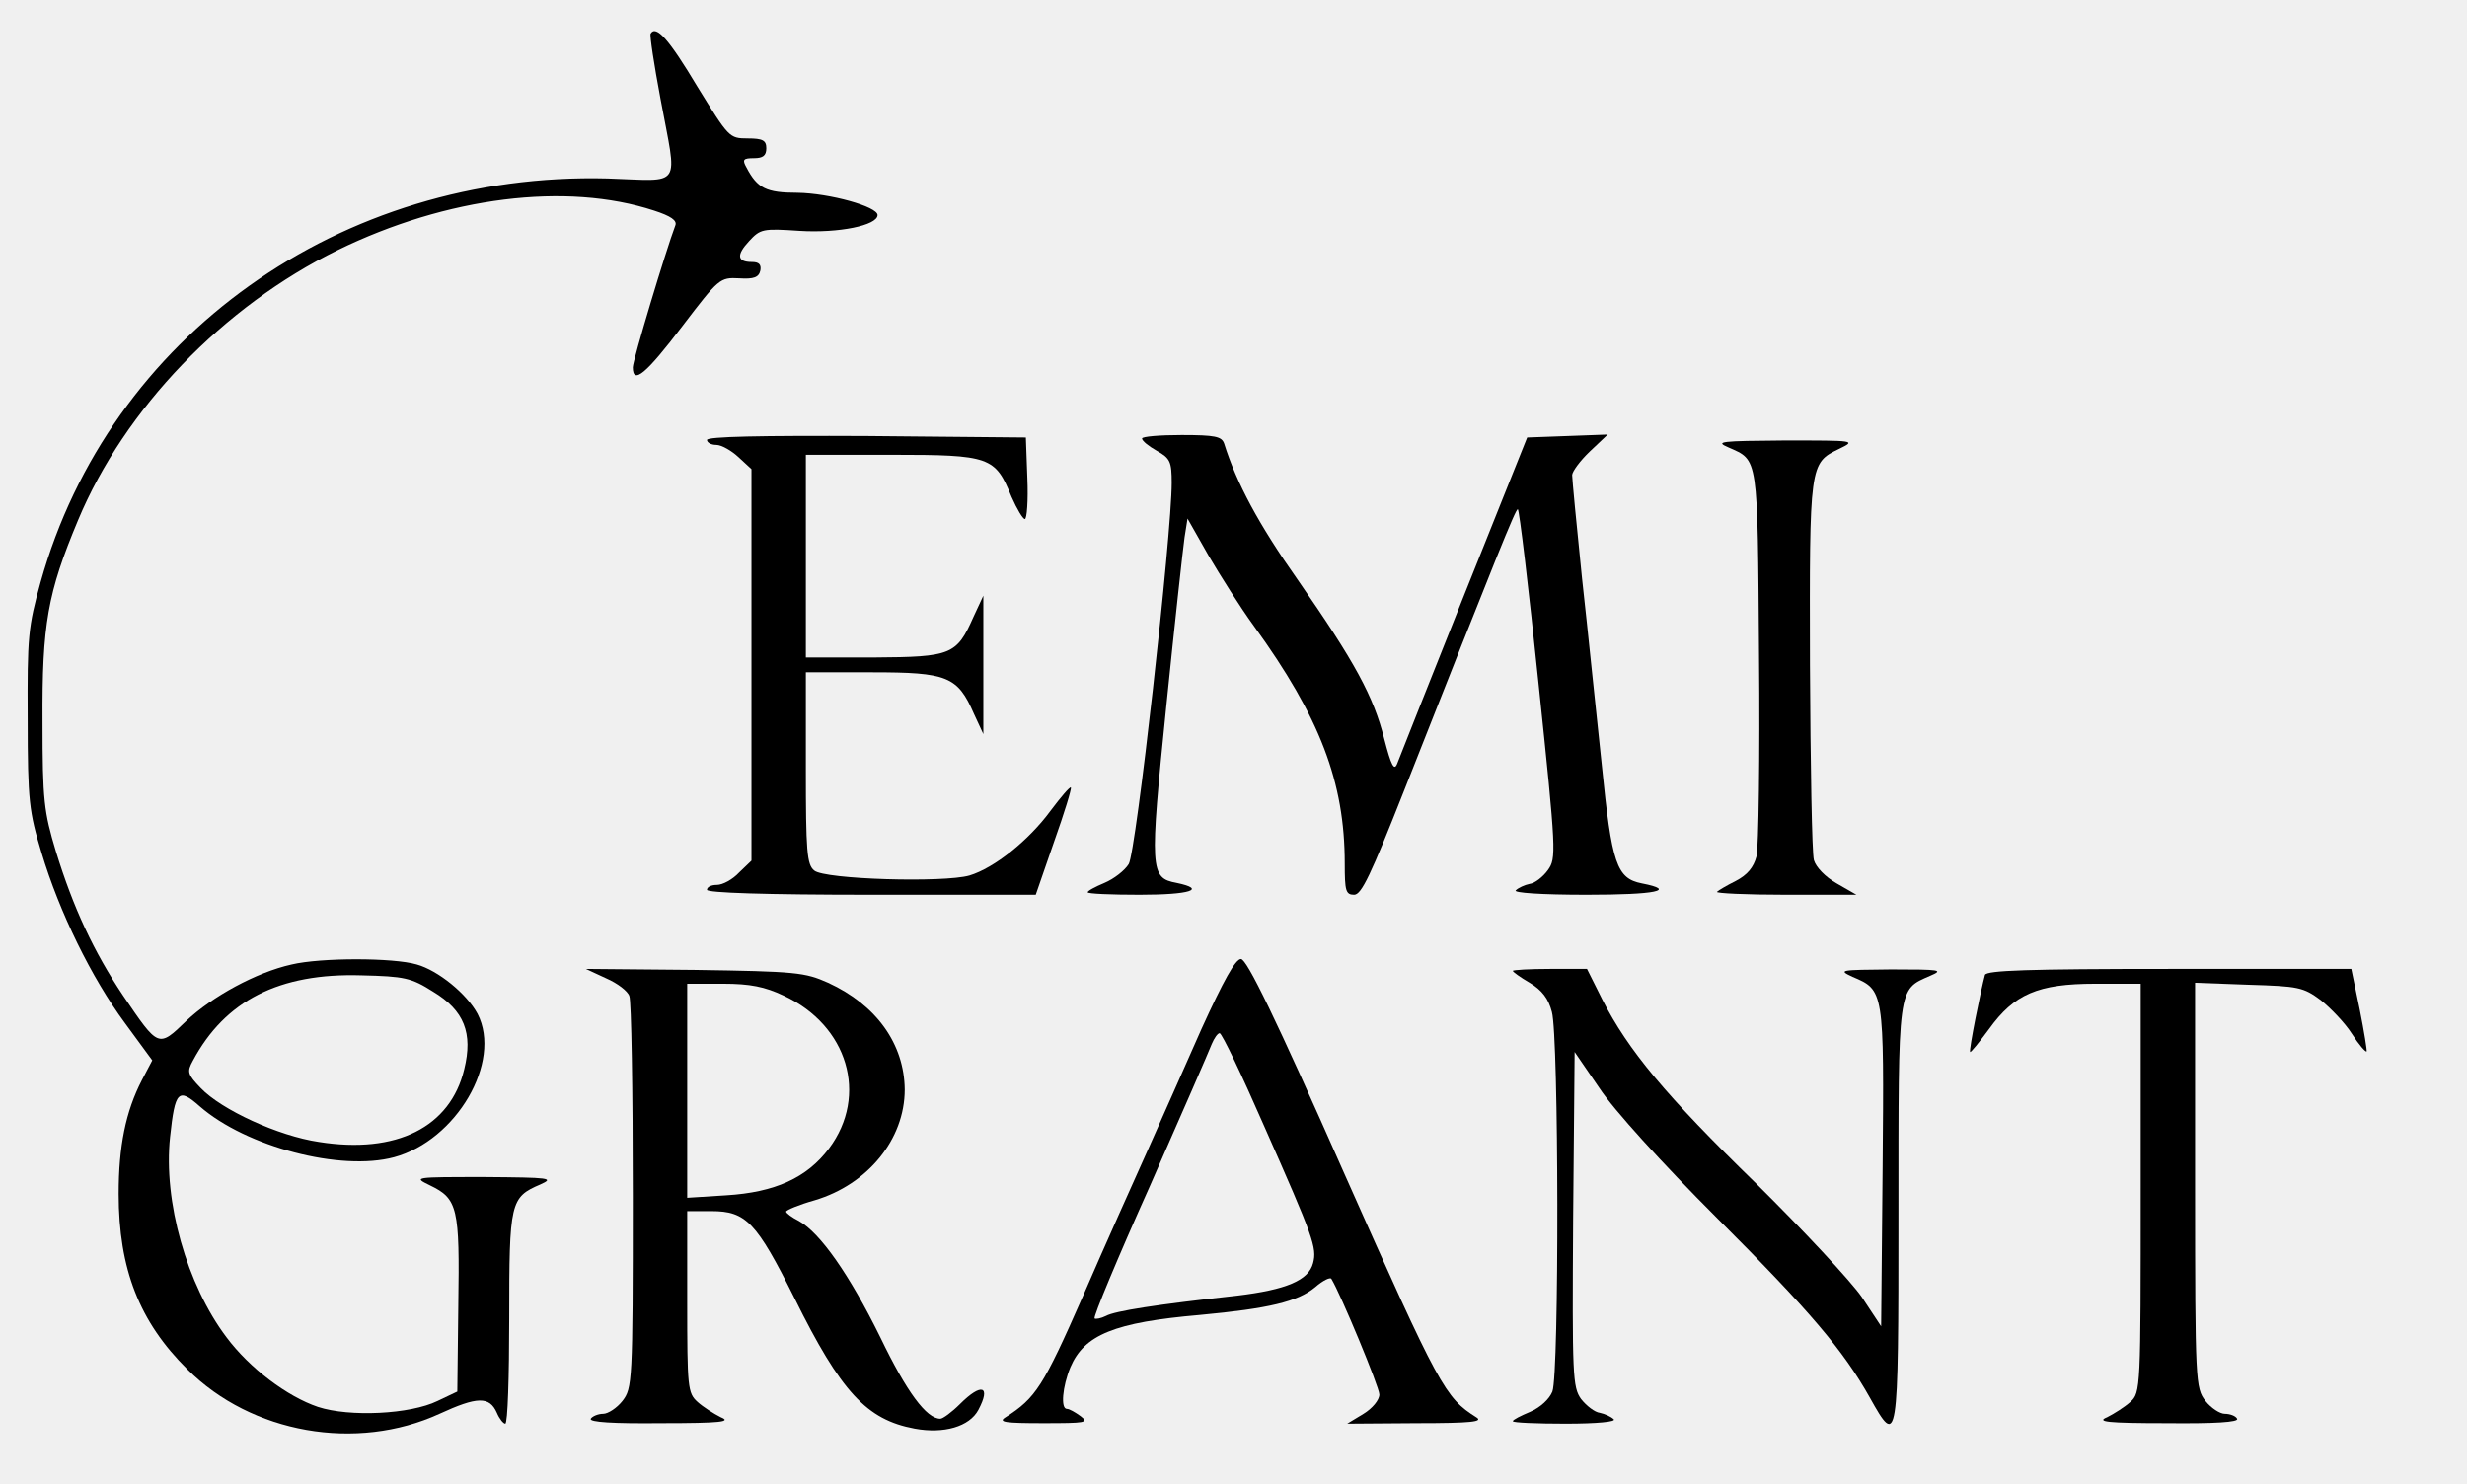
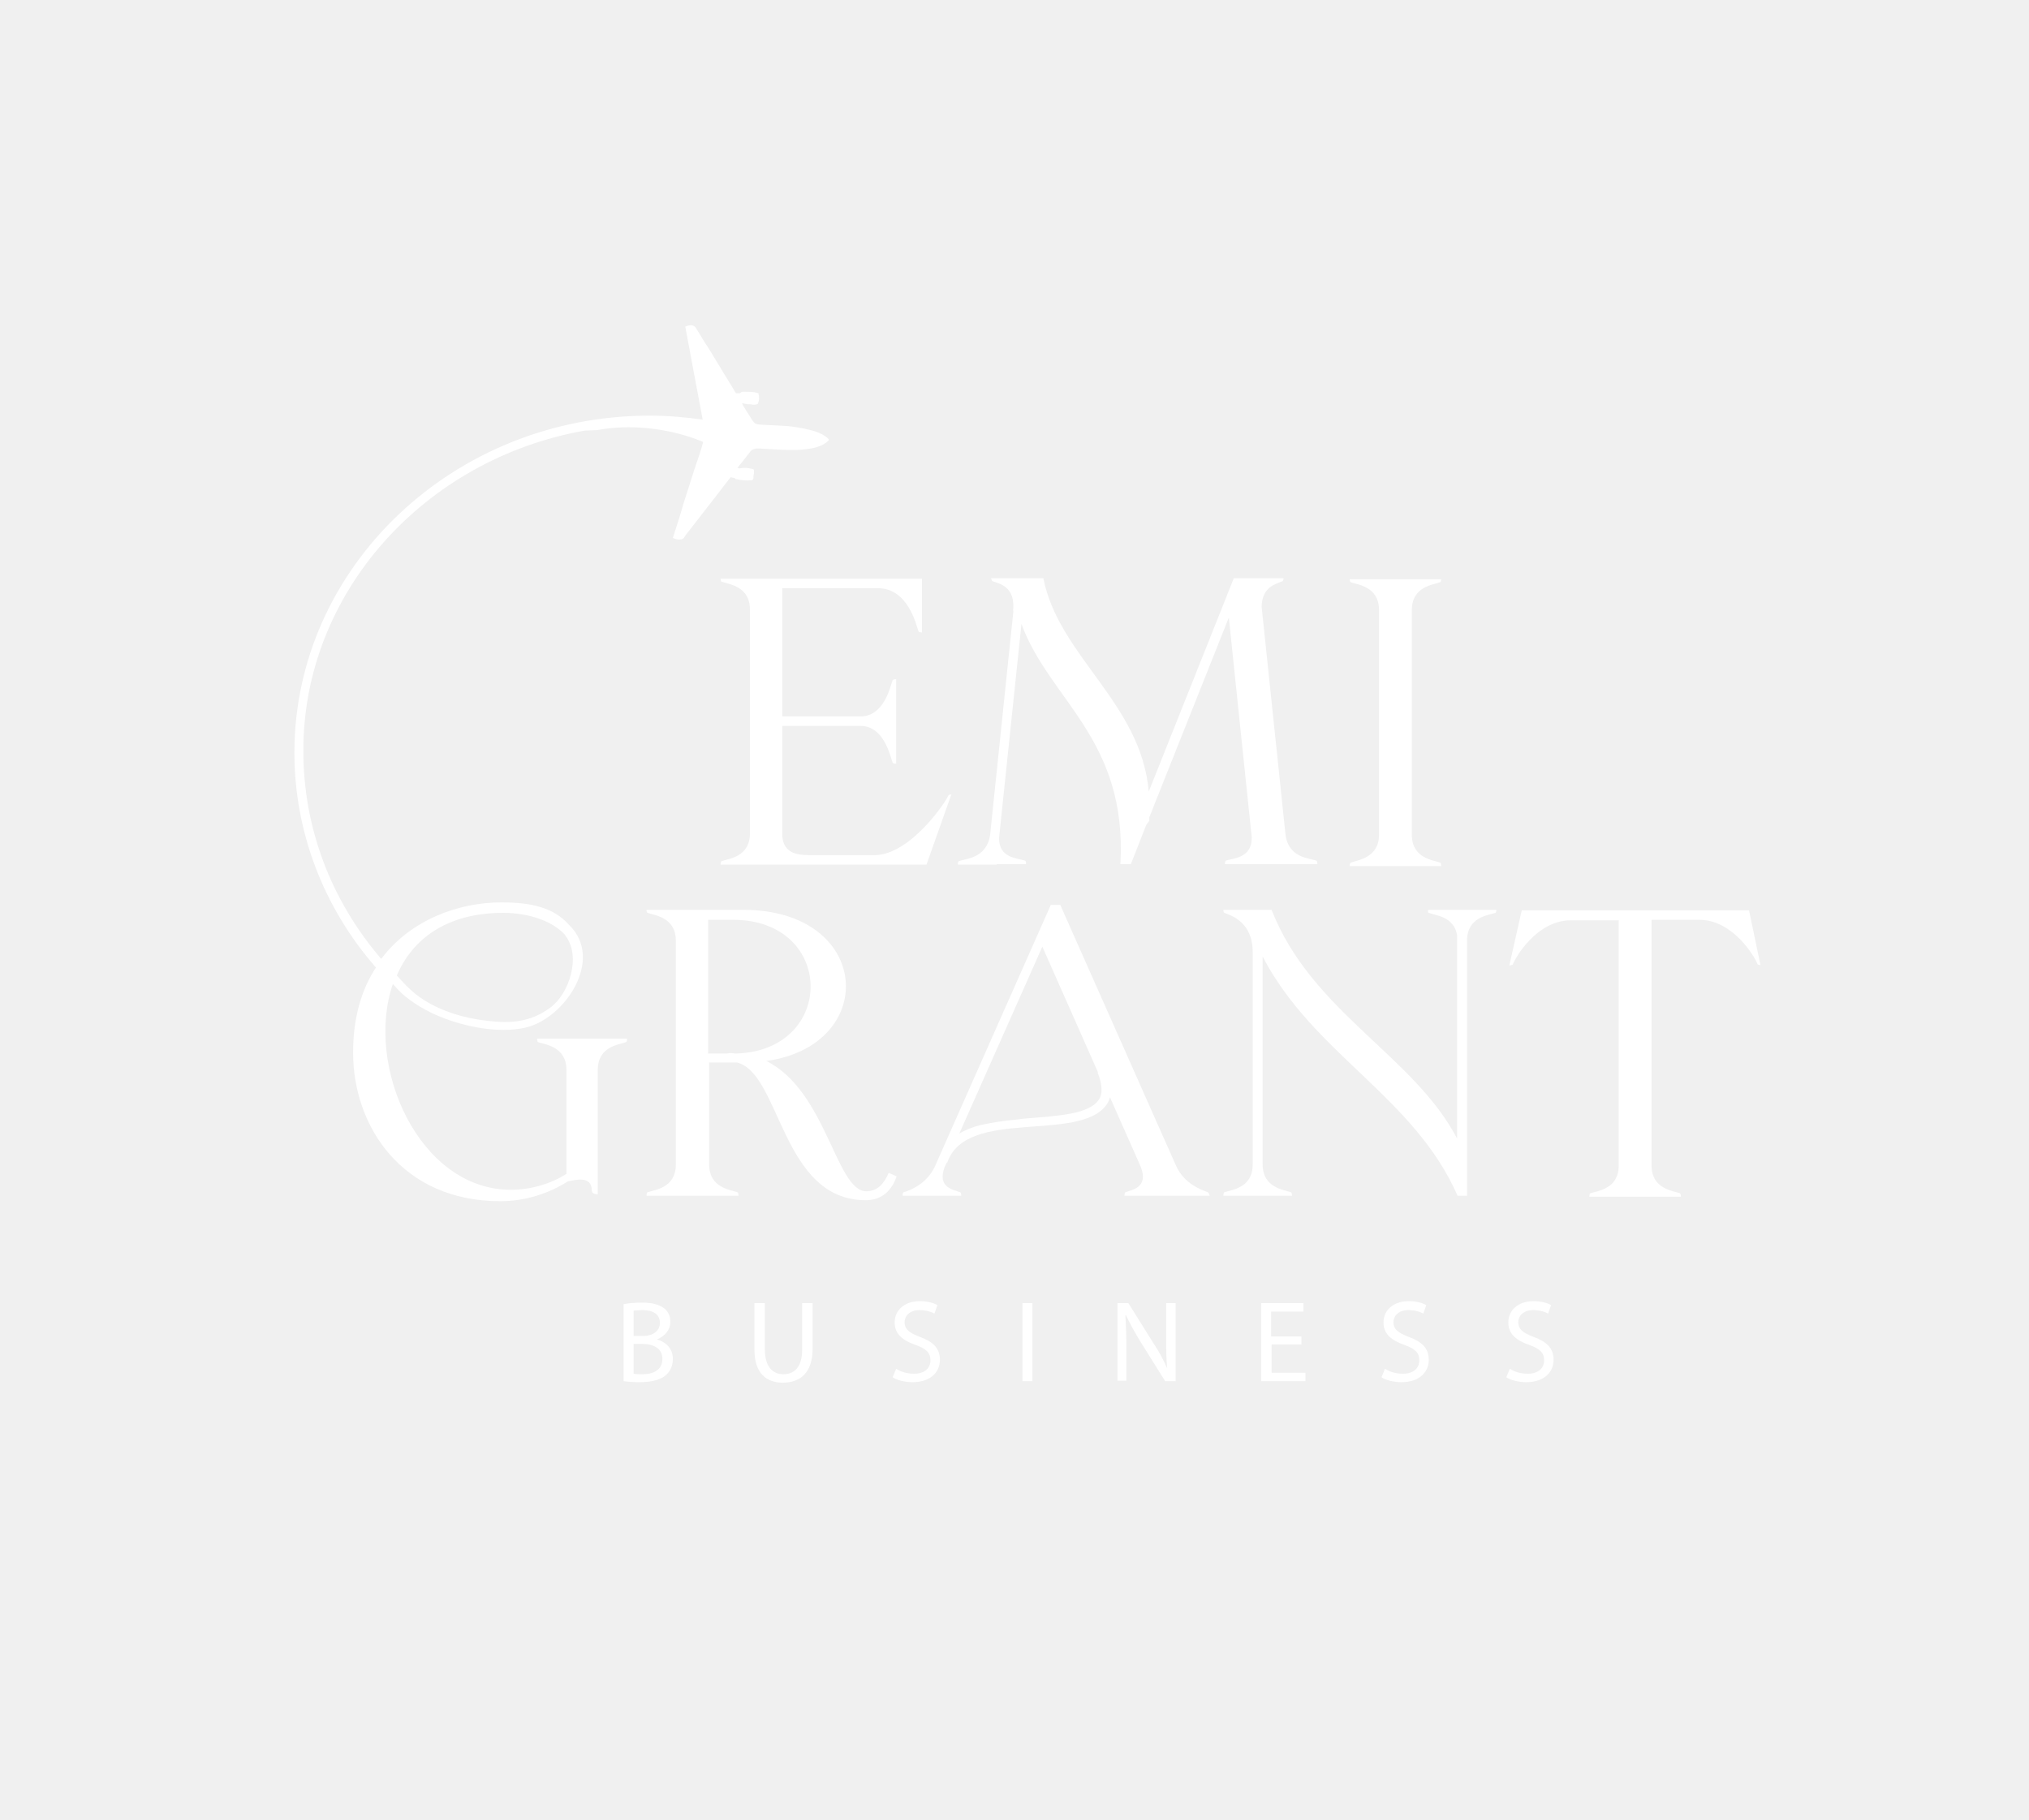
- <svg xmlns="http://www.w3.org/2000/svg" version="1.0" width="499pt" height="300pt" viewBox="0 0 499 300" preserveAspectRatio="xMidYMid meet">
-   <g transform="translate(0,300) scale(0.1,-0.1)" fill="#000000" stroke="none">
-     <path d="M1316 2932 c-2 -4 7 -63 20 -132 34 -184 47 -166 -107 -161 -540 14 -1008 -319 -1147 -817 -25 -90 -27 -110 -26 -277 0 -166 3 -187 28 -270 36 -120 101 -253 169 -345 l55 -75 -21 -40 c-33 -64 -47 -134 -47 -230 0 -152 42 -259 139 -355 130 -130 342 -167 510 -90 76 35 101 36 116 2 5 -12 13 -22 17 -22 5 0 8 96 8 213 0 235 2 245 63 271 29 13 20 14 -113 15 -143 0 -145 0 -110 -17 56 -27 60 -46 57 -242 l-2 -175 -40 -19 c-55 -27 -178 -33 -242 -12 -62 21 -138 78 -185 141 -80 106 -128 275 -114 405 10 94 17 100 60 62 94 -82 285 -132 393 -103 126 34 219 193 169 290 -22 41 -80 88 -123 100 -48 14 -194 14 -253 0 -72 -16 -161 -65 -213 -114 -57 -55 -56 -55 -128 51 -59 88 -101 178 -136 292 -24 80 -27 102 -27 262 -1 197 10 260 72 408 94 225 293 432 525 546 221 108 463 138 640 80 34 -11 47 -20 43 -30 -19 -50 -86 -273 -86 -287 0 -36 27 -13 100 83 74 97 76 99 115 97 30 -2 40 2 43 16 2 12 -3 17 -17 17 -30 0 -32 14 -6 42 23 25 28 26 102 21 79 -5 158 11 158 32 0 17 -97 44 -162 45 -63 0 -81 9 -103 51 -9 16 -7 19 15 19 18 0 25 5 25 20 0 16 -7 20 -38 20 -37 0 -38 2 -101 104 -58 97 -84 126 -95 108z m-440 -1938 c63 -38 81 -84 63 -157 -28 -117 -137 -172 -294 -147 -82 12 -197 65 -239 109 -27 28 -28 33 -16 55 65 122 175 178 341 173 87 -2 101 -5 145 -33z" />
-     <path d="M1430 2110 c0 -5 8 -10 19 -10 10 0 30 -11 45 -25 l26 -24 0 -396 0 -396 -25 -24 c-13 -14 -33 -25 -45 -25 -11 0 -20 -4 -20 -10 0 -6 117 -10 333 -10 l332 0 37 107 c21 59 36 108 34 110 -2 2 -20 -19 -41 -47 -44 -60 -114 -116 -164 -131 -52 -15 -293 -8 -314 10 -15 12 -17 39 -17 207 l0 194 134 0 c152 0 173 -8 206 -84 l19 -41 0 140 0 140 -20 -43 c-34 -77 -45 -81 -201 -82 l-138 0 0 205 0 205 174 0 c199 0 209 -4 242 -85 11 -25 23 -45 27 -45 4 0 7 37 5 83 l-3 82 -322 3 c-214 1 -323 -1 -323 -8z" />
-     <path d="M2310 2113 c0 -5 14 -16 30 -25 27 -15 30 -22 30 -65 0 -104 -72 -748 -87 -771 -8 -13 -30 -30 -49 -38 -19 -8 -34 -16 -34 -19 0 -3 47 -5 105 -5 102 0 137 11 75 24 -54 10 -55 24 -21 357 17 167 34 321 37 342 l6 38 42 -74 c24 -41 65 -106 92 -143 134 -185 184 -316 184 -481 0 -55 2 -63 19 -63 15 0 34 41 100 208 191 484 226 571 231 572 3 0 22 -159 42 -353 36 -342 36 -353 19 -377 -10 -14 -27 -27 -37 -28 -10 -2 -23 -8 -28 -13 -6 -5 51 -9 143 -9 141 0 184 9 112 23 -51 10 -61 39 -81 239 -11 101 -28 271 -40 378 -11 107 -20 201 -20 209 0 7 16 29 36 48 l36 34 -81 -3 -82 -3 -128 -320 c-70 -176 -131 -329 -135 -340 -6 -15 -12 -4 -26 50 -22 87 -59 155 -175 322 -79 112 -124 196 -149 276 -5 14 -18 17 -86 17 -44 0 -80 -3 -80 -7z" />
-     <path d="M3496 2095 c61 -27 59 -14 62 -421 2 -205 -1 -388 -5 -406 -6 -23 -19 -38 -42 -50 -18 -9 -35 -19 -38 -22 -4 -3 59 -6 138 -6 l144 0 -40 23 c-23 13 -42 33 -46 47 -4 14 -7 192 -8 395 -1 407 -1 408 59 437 35 17 33 17 -110 17 -130 -1 -142 -2 -114 -14z" />
-     <path d="M2430 918 c-35 -79 -84 -190 -110 -248 -26 -58 -85 -189 -130 -293 -80 -182 -95 -205 -156 -244 -16 -10 -1 -12 76 -12 86 0 93 1 76 14 -11 8 -23 15 -28 15 -13 0 -9 45 7 84 28 66 89 91 262 106 140 13 198 27 233 56 16 14 31 21 33 17 19 -31 97 -219 97 -234 0 -11 -14 -28 -32 -39 l-33 -20 140 1 c112 0 136 3 121 12 -63 40 -74 59 -266 491 -141 319 -198 436 -210 436 -11 0 -35 -43 -80 -142z m127 -196 c100 -226 107 -246 99 -277 -9 -35 -54 -54 -154 -66 -164 -18 -247 -31 -265 -41 -10 -5 -21 -7 -23 -5 -3 3 47 123 112 268 64 145 120 274 125 287 5 12 12 22 16 22 5 -1 45 -85 90 -188z" />
-     <path d="M1226 1021 c23 -10 44 -26 47 -36 4 -9 7 -191 7 -404 0 -378 -1 -389 -21 -415 -11 -14 -29 -26 -39 -26 -10 0 -22 -5 -25 -10 -4 -7 46 -10 142 -9 123 0 143 3 121 12 -14 7 -36 21 -47 31 -20 18 -21 29 -21 203 l0 183 49 0 c70 0 91 -22 168 -176 94 -190 146 -246 243 -264 59 -11 111 4 129 38 26 49 6 55 -37 12 -17 -17 -35 -30 -40 -30 -28 0 -68 54 -121 164 -63 128 -122 212 -165 236 -14 7 -26 16 -26 19 0 3 26 14 58 23 107 32 182 123 182 224 -1 92 -57 171 -155 216 -47 21 -65 23 -270 26 l-220 2 41 -19z m359 -35 c130 -60 172 -202 92 -309 -45 -60 -110 -89 -208 -95 l-79 -5 0 217 0 216 73 0 c54 0 84 -6 122 -24z" />
-     <path d="M3060 1036 c0 -2 15 -13 34 -24 25 -15 38 -32 45 -59 14 -50 15 -732 1 -768 -6 -15 -24 -32 -45 -41 -19 -8 -35 -16 -35 -19 0 -3 48 -5 107 -5 64 0 103 4 97 9 -5 5 -18 11 -28 13 -10 1 -27 14 -38 28 -17 24 -18 46 -16 364 l3 338 50 -73 c29 -44 127 -152 237 -262 189 -189 256 -268 310 -364 57 -102 58 -98 58 370 0 467 -2 454 64 483 28 12 22 13 -79 13 -103 -1 -108 -1 -78 -15 64 -27 64 -27 61 -384 l-3 -323 -39 59 c-22 32 -118 135 -213 229 -185 180 -260 271 -312 373 l-31 62 -75 0 c-41 0 -75 -2 -75 -4z" />
-     <path d="M4015 1028 c-8 -29 -33 -153 -30 -156 1 -2 18 19 38 46 51 71 99 92 215 92 l92 0 0 -413 c0 -407 0 -414 -21 -433 -11 -10 -33 -24 -47 -31 -22 -9 -2 -12 121 -12 96 -1 146 2 142 9 -3 6 -15 10 -25 10 -10 0 -28 12 -39 26 -20 26 -21 37 -21 436 l0 410 108 -4 c101 -3 111 -5 146 -31 20 -16 49 -46 63 -68 14 -22 28 -38 30 -36 1 2 -5 40 -14 85 l-17 82 -368 0 c-286 0 -369 -3 -373 -12z" />
+ <svg xmlns="http://www.w3.org/2000/svg" version="1.1" id="Слой_1" x="0px" y="0px" viewBox="0 0 408 366" style="enable-background:new 0 0 408 366;" xml:space="preserve">
+   <style type="text/css">
+ 	.st0{fill:#E4E0D8;}
+ 	.st1{fill:#69381C;}
+ 	.st2{fill:#E5E3DC;}
+ 	.st3{fill:#F3F0EF;}
+ 	.st4{clip-path:url(#SVGID_4_);}
+ 	.st5{fill:#DB6F34;}
+ 	.st6{fill:#5B6C46;}
+ 	.st7{fill:#F0EEEC;}
+ 	.st8{fill:#9AC9DC;}
+ 	.st9{fill:none;stroke:#000000;stroke-miterlimit:10;}
+ 	.st10{fill:none;stroke:#000000;stroke-width:0.5;stroke-miterlimit:10;}
+ 	.st11{fill:#534942;}
+ 	.st12{fill:#485E3D;}
+ 	.st13{fill:#FFFFFF;}
+ 	.st14{fill:#AC733A;}
+ 	.st15{fill:#A35918;}
+ 	.st16{opacity:0.67;fill:#FFFFFF;}
+ 	.st17{fill:#372013;}
+ 	.st18{clip-path:url(#SVGID_20_);}
+ </style>
+   <g>
+     <g>
+       <path class="st13" d="M176.5,118.3c6.1,0,7.7,7.3,8.2,8.7c0.1,0.2,0.7,0.2,0.7,0.2v-10.8h-40.5c0,0,0,0.5,0.2,0.6    c1.3,0.5,5.7,0.8,5.7,5.6v45c0,4.8-4.3,5.1-5.7,5.6c-0.2,0.1-0.2,0.7-0.2,0.7h41.4l5-14.1h-0.1c0,0-0.5,0-0.5,0.2    c-0.5,1.3-7.7,12-14.9,12H163c-1.3-0.1-5.7,0.4-5.7-4.3V146H173c4.8,0,6,6.1,6.5,7.4c0.1,0.2,0.7,0.2,0.7,0.2v-9.5v-7.5    c0,0-0.6,0-0.7,0.2c-0.5,1.3-1.7,7.3-6.5,7.3h-15.7v-25.8H176.5z" />
+       <path class="st13" d="M200.4,173.8h5.9c0,0,0.1-0.6-0.2-0.7c-1.3-0.5-5.3-0.4-5.2-4.6l4.5-43c5.6,15.3,21.3,23.1,19.9,48.3h2.1    l3.1-7.9l0.6-0.8c0-0.2,0-0.4,0-0.7l16-40.2l4.6,44.2c0.1,4.3-3.9,4.2-5.2,4.7c-0.2,0.1-0.2,0.7-0.2,0.7h6h6.7h0.1h5.8    c0,0,0-0.6-0.2-0.7c-1.3-0.5-5.6-0.5-6.2-5.2l-4.8-45.8c0-4.1,3-4.7,4.2-5.2c0.2-0.1,0.2-0.6,0.2-0.6h-5.1h-0.8h-2.1h-1.3h-0.7    l-17.1,42.9c-1.6-17.9-18.1-27.2-21.2-42.9h-3.6h-1.1H205h-0.5h-5.2c0,0,0.1,0.5,0.3,0.6c1.3,0.5,4.7,1,4.1,6.1l0.1-0.3l-4.7,45.2    c-0.7,4.8-5,4.8-6.3,5.3c-0.2,0.1-0.2,0.7-0.2,0.7h5.9H200.4z" />
+       <path class="st13" d="M174.2,239.6c-6.1,0-8-20.2-20.1-26.2c22.8-3.2,21.2-30.4-4.6-30.4h-7.1h-6.6h-1.1H130c0,0,0,0.5,0.2,0.6    c1.3,0.5,5.7,0.8,5.7,5.6v45c0,4.8-4.3,5.1-5.7,5.6c-0.2,0.1-0.2,0.7-0.2,0.7h5.9h6.6h6c0,0,0-0.6-0.2-0.7    c-1.3-0.5-5.7-0.8-5.7-5.6v-20.5h5.6c8.8,2.2,8.9,27.7,25.9,27.7c3.2,0,5.2-1.9,6.2-4.8l-1.6-0.7    C177.8,238,176.5,239.6,174.2,239.6z M142.4,211.9V185h5c20.6,0,20.8,26.3,0.6,26.9c-0.4,0-0.8-0.1-1.2-0.1    c-0.2,0-0.4,0.1-0.7,0.1H142.4z" />
+       <path class="st13" d="M242.9,239.8c-1.3-0.5-4.7-1.6-6.4-5.3L213.2,182h-1.9L188,234.6c-1.7,3.6-5,4.8-6.3,5.2    c-0.2,0.1-0.2,0.7-0.2,0.7h3.9h0.9h1.1h5.9c0,0,0-0.6-0.2-0.7c-1.3-0.5-4.8-0.9-3.1-5.2l0.4-0.8l0.1,0c3.8-11.1,26.5-3.9,32-11.6    c0.3-0.4,0.5-0.9,0.7-1.5l6.2,14c1.6,4.2-1.8,4.6-3.1,5.1c-0.2,0.1-0.2,0.7-0.2,0.7h5.9h3.9h3.4h4    C243.2,240.5,243.1,239.9,242.9,239.8z M221.5,219.3c0,4.5-7.6,4.9-10.8,5.3c-2.1,0.2-4.3,0.3-6.5,0.6c-2.4,0.2-4.8,0.6-7.1,1.1    c-1.5,0.4-2.9,0.9-4.2,1.7l16.7-37.6l11.2,25.3l-0.1,0C221.2,216.9,221.5,218.1,221.5,219.3z" />
+       <path class="st13" d="M287.3,183.6c1.2,0.5,5.1,0.7,5.7,4.5v40.9c-8.7-16.7-29.3-25.5-37.3-46H246c0,0,0,0.5,0.2,0.6    c1.3,0.5,5.7,1.8,5.7,7.9v42.7c0,4.8-4.3,5.1-5.7,5.6c-0.2,0.1-0.2,0.7-0.2,0.7h13.8c0,0,0-0.6-0.2-0.7c-1.3-0.5-5.7-0.8-5.7-5.6    v-41.8c10.2,19.6,30.4,28.1,39.2,48.1h1.9v-51.3c0-4.8,4.3-5.1,5.7-5.6c0.2-0.1,0.2-0.6,0.2-0.6h-13.7    C287.1,183.1,287.1,183.6,287.3,183.6z" />
+       <path class="st13" d="M351.7,183.1h-19.5h-6.6H306l-2.5,11.1c0,0,0.6-0.1,0.7-0.2c0.5-1.4,4.8-8.9,11.7-8.9h9.6v49.3    c0,4.8-4.3,5.1-5.7,5.6c-0.2,0.1-0.2,0.7-0.2,0.7h5.9h6.6h5.9c0,0,0-0.6-0.2-0.7c-1.3-0.5-5.7-0.8-5.7-5.6V185h9.6    c6.8,0,11.2,7.5,11.7,8.9c0.1,0.2,0.6,0.2,0.6,0.2L351.7,183.1z" />
+       <path class="st13" d="M117.6,86.6l2.5-0.1c11.5-2.1,21.1,2.3,21.3,2.4c-0.4,1.6-1.2,3.8-1.7,5.3c-0.5,1.6-1,3.1-1.5,4.7    c-0.5,1.5-1,3.1-1.4,4.6c-0.5,1.6-1,3.1-1.5,4.7c0.5,0.2,1,0.4,1.5,0.3c0.3,0,0.5-0.1,0.7-0.3c0.1-0.2,0.3-0.4,0.4-0.6    c0.9-1.2,1.9-2.4,2.8-3.6c0.9-1.2,1.9-2.4,2.8-3.6c0.9-1.2,1.8-2.3,2.7-3.5c0.2-0.3,0.5-0.6,0.7-0.9c0.2,0,0.4,0.1,0.6,0.1    c0.3,0,0.3,0.2,0.5,0.3c0,0,0.1,0,0.2,0c0.9,0.2,1.9,0.3,2.8,0.2c0.3,0,0.5-0.1,0.5-0.5c0-0.3,0-0.5,0.1-0.8c0-0.2,0-0.4,0-0.6    c0-0.3-0.1-0.4-0.4-0.4c-0.8-0.2-1.6-0.3-2.4-0.1c-0.1,0-0.3,0-0.5-0.1c0.3-0.4,0.5-0.7,0.8-1c0.6-0.8,1.2-1.5,1.8-2.3    c0.2-0.3,0.5-0.4,0.8-0.5c0.3-0.1,0.5-0.1,0.8-0.1c2.2,0.1,4.3,0.3,6.5,0.3c0.9,0,1.8,0,2.6-0.1c0.9-0.1,1.8-0.2,2.7-0.5    c0.6-0.2,1.2-0.4,1.7-0.8c0.2-0.1,0.4-0.3,0.6-0.5c0.1-0.1,0.1-0.2,0-0.3c-0.1-0.1-0.1-0.1-0.2-0.2c-0.7-0.6-1.5-1-2.4-1.3    c-0.8-0.3-1.6-0.4-2.3-0.6c-1.1-0.2-2.2-0.4-3.3-0.5c-1.9-0.1-3.7-0.2-5.6-0.3c-0.3,0-0.6-0.1-0.9-0.2c-0.3-0.2-0.5-0.5-0.7-0.8    c-0.6-0.9-1.1-1.8-1.7-2.7c-0.1-0.2-0.2-0.4-0.3-0.6c0.4,0.1,0.8,0.1,1.1,0.2c0.4,0,0.7,0,1.1,0.1c0.4,0,0.7,0,1-0.2    c0.3-0.7,0.3-1.4,0.1-2.1c-0.1,0-0.2-0.1-0.3-0.1c-0.7-0.2-1.5-0.2-2.2-0.2c-0.4,0-0.9-0.1-1.2,0.3c0,0-0.1,0-0.2,0    c-0.2,0-0.4,0-0.6,0c-0.1-0.1-0.2-0.3-0.3-0.5c-0.6-1-1.3-2.1-1.9-3.1c-0.7-1.1-1.3-2.2-2-3.3c-0.7-1.1-1.3-2.2-2-3.2    c-0.6-1-1.3-2.1-1.9-3.1c-0.1-0.2-0.3-0.3-0.5-0.4c-0.6-0.2-1.1,0-1.6,0.2c1.2,6.4,2.3,12.4,3.5,18.7c-3.5-0.5-7.1-0.8-10.7-0.8    c-39.3,0-71.4,30.4-71.4,67.8c0,15.8,5.8,31.1,16.4,43.2c-2.9,4.4-4.6,10.1-4.6,17.1c0,14.9,9.9,29.9,29.6,29.9    c4.9,0,9.7-1.5,13.6-4c1.2-0.2,4.8-1.3,4.8,1.8c0,0.9,1.2,0.8,1.2,0.8v-25c0-4.8,4.4-5.1,5.7-5.6c0.2-0.1,0.2-0.7,0.2-0.7H108    c0,0,0,0.6,0.2,0.7c1.3,0.5,5.7,0.8,5.7,5.6v20.9c-3.3,2.1-7.3,3.2-11.2,3.2c-18.4,0-29.4-24.8-23.7-41.4c0.8,0.9,1.6,1.8,2.5,2.5    c2.1,1.7,4.4,3,6.8,4c5,2.1,11.9,3.5,17.3,2.3c8-1.8,16-13.8,8.8-20.7c-3.1-3.5-7.6-4.5-13.6-4.5c-8.6,0-18.2,3.5-24.1,11.3    c0,0-0.1,0-0.1,0c-10.1-11.8-15.6-26.4-15.6-41.7C60.9,119.2,85.4,92.3,117.6,86.6z M101.2,183.6c5.2,0,9.8,1.7,12.2,4.2    c0,0,0,0,0,0c0.1,0.1,0.2,0.2,0.3,0.4c3.2,4.1,0.8,11.7-3.1,14.5c-3.9,2.9-8,3.2-12.7,2.6c-4.5-0.5-8.9-1.8-12.7-4.2    c-2.2-1.4-3.8-3.1-5.4-4.9C82.9,188.9,89.8,183.6,101.2,183.6z" />
+       <path class="st13" d="M271.6,173.5c-0.2,0.1-0.2,0.7-0.2,0.7h5.9h6.6h5.9c0,0,0-0.6-0.2-0.7c-1.3-0.5-5.7-0.8-5.7-5.6v-45.2    c0-4.8,4.4-5.1,5.7-5.6c0.2-0.1,0.2-0.6,0.2-0.6h-5.9h-6.6h-5.9c0,0,0,0.5,0.2,0.6c1.3,0.5,5.7,0.8,5.7,5.6v45.2    C277.3,172.6,272.9,173,271.6,173.5z" />
+     </g>
+     <g>
+       <path class="st13" d="M125.5,262.3c0.9-0.2,2.3-0.3,3.7-0.3c2,0,3.3,0.4,4.3,1.1c0.8,0.6,1.3,1.5,1.3,2.8c0,1.5-1,2.8-2.7,3.5v0    c1.5,0.4,3.2,1.6,3.2,3.9c0,1.4-0.5,2.4-1.3,3.2c-1.1,1-2.9,1.5-5.4,1.5c-1.4,0-2.5-0.1-3.2-0.2V262.3z M127.5,268.7h1.8    c2.1,0,3.4-1.1,3.4-2.6c0-1.8-1.4-2.6-3.5-2.6c-0.9,0-1.5,0.1-1.8,0.1V268.7z M127.5,276.3c0.4,0.1,1,0.1,1.7,0.1    c2.1,0,4-0.8,4-3.1c0-2.1-1.8-3-4.1-3h-1.7V276.3z" />
+       <path class="st13" d="M153.8,262.1v9.3c0,3.5,1.6,5,3.7,5c2.3,0,3.8-1.5,3.8-5v-9.3h2.1v9.2c0,4.8-2.5,6.8-6,6.8    c-3.2,0-5.7-1.8-5.7-6.7v-9.3H153.8z" />
+       <path class="st13" d="M180.2,275.3c0.9,0.6,2.2,1,3.6,1c2.1,0,3.3-1.1,3.3-2.7c0-1.5-0.8-2.3-3-3.1c-2.6-0.9-4.2-2.2-4.2-4.5    c0-2.5,2-4.3,5.1-4.3c1.6,0,2.8,0.4,3.5,0.8l-0.6,1.7c-0.5-0.3-1.6-0.7-3-0.7c-2.1,0-3,1.3-3,2.4c0,1.5,1,2.2,3.1,3    c2.7,1,4,2.3,4,4.6c0,2.4-1.8,4.5-5.5,4.5c-1.5,0-3.2-0.4-4-1L180.2,275.3z" />
+       <path class="st13" d="M207.6,262.1v15.7h-2v-15.7H207.6z" />
+       <path class="st13" d="M224.7,277.8v-15.7h2.2l5,8c1.2,1.8,2.1,3.5,2.8,5.1l0,0c-0.2-2.1-0.2-4-0.2-6.5v-6.6h1.9v15.7h-2.1l-5-8    c-1.1-1.8-2.1-3.6-2.9-5.3l-0.1,0c0.1,2,0.2,3.9,0.2,6.5v6.7H224.7z" />
+       <path class="st13" d="M261.8,270.4h-6.1v5.7h6.8v1.7h-8.9v-15.7h8.5v1.7h-6.5v5h6.1V270.4z" />
+       <path class="st13" d="M278.5,275.3c0.9,0.6,2.2,1,3.6,1c2.1,0,3.3-1.1,3.3-2.7c0-1.5-0.8-2.3-3-3.1c-2.6-0.9-4.2-2.2-4.2-4.5    c0-2.5,2-4.3,5.1-4.3c1.6,0,2.8,0.4,3.5,0.8l-0.6,1.7c-0.5-0.3-1.6-0.7-3-0.7c-2.1,0-3,1.3-3,2.4c0,1.5,1,2.2,3.1,3    c2.7,1,4,2.3,4,4.6c0,2.4-1.8,4.5-5.5,4.5c-1.5,0-3.2-0.4-4-1L278.5,275.3z" />
+       <path class="st13" d="M303.6,275.3c0.9,0.6,2.2,1,3.6,1c2.1,0,3.3-1.1,3.3-2.7c0-1.5-0.8-2.3-3-3.1c-2.6-0.9-4.2-2.2-4.2-4.5    c0-2.5,2-4.3,5.1-4.3c1.6,0,2.8,0.4,3.5,0.8l-0.6,1.7c-0.5-0.3-1.6-0.7-3-0.7c-2.1,0-3,1.3-3,2.4c0,1.5,1,2.2,3.1,3    c2.7,1,4,2.3,4,4.6c0,2.4-1.8,4.5-5.5,4.5c-1.5,0-3.2-0.4-4-1L303.6,275.3z" />
+     </g>
  </g>
</svg>
